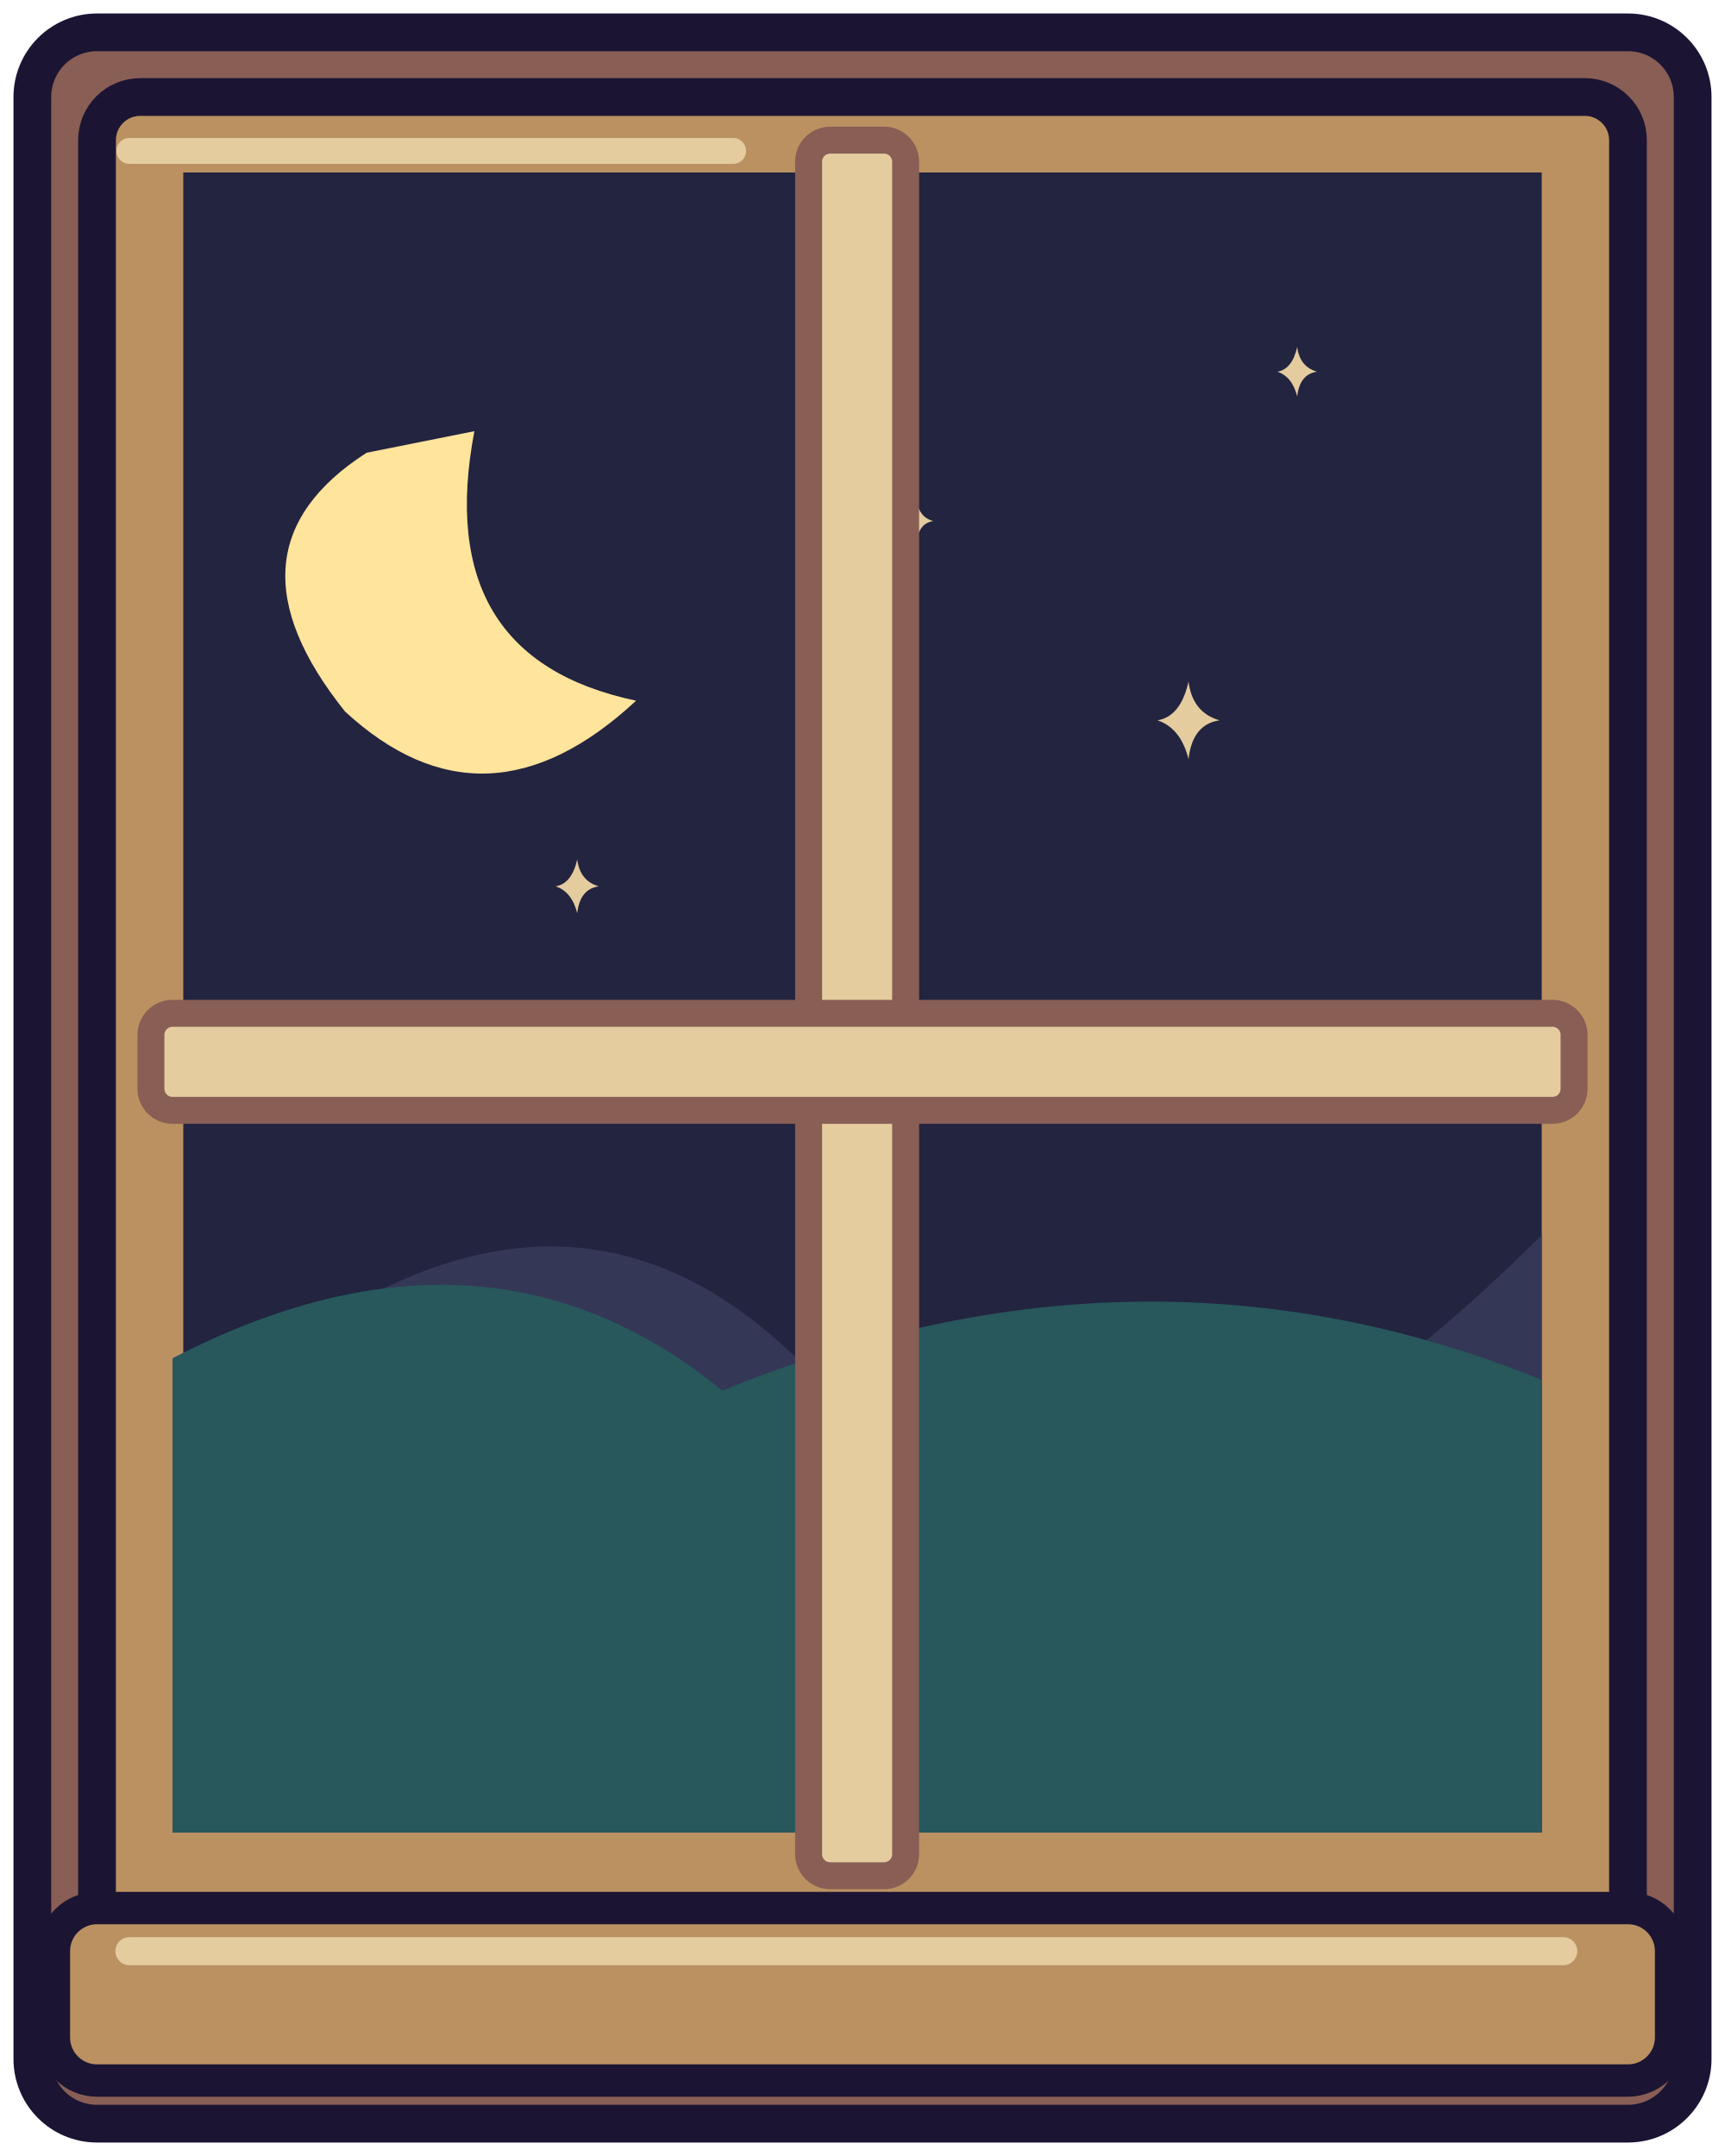
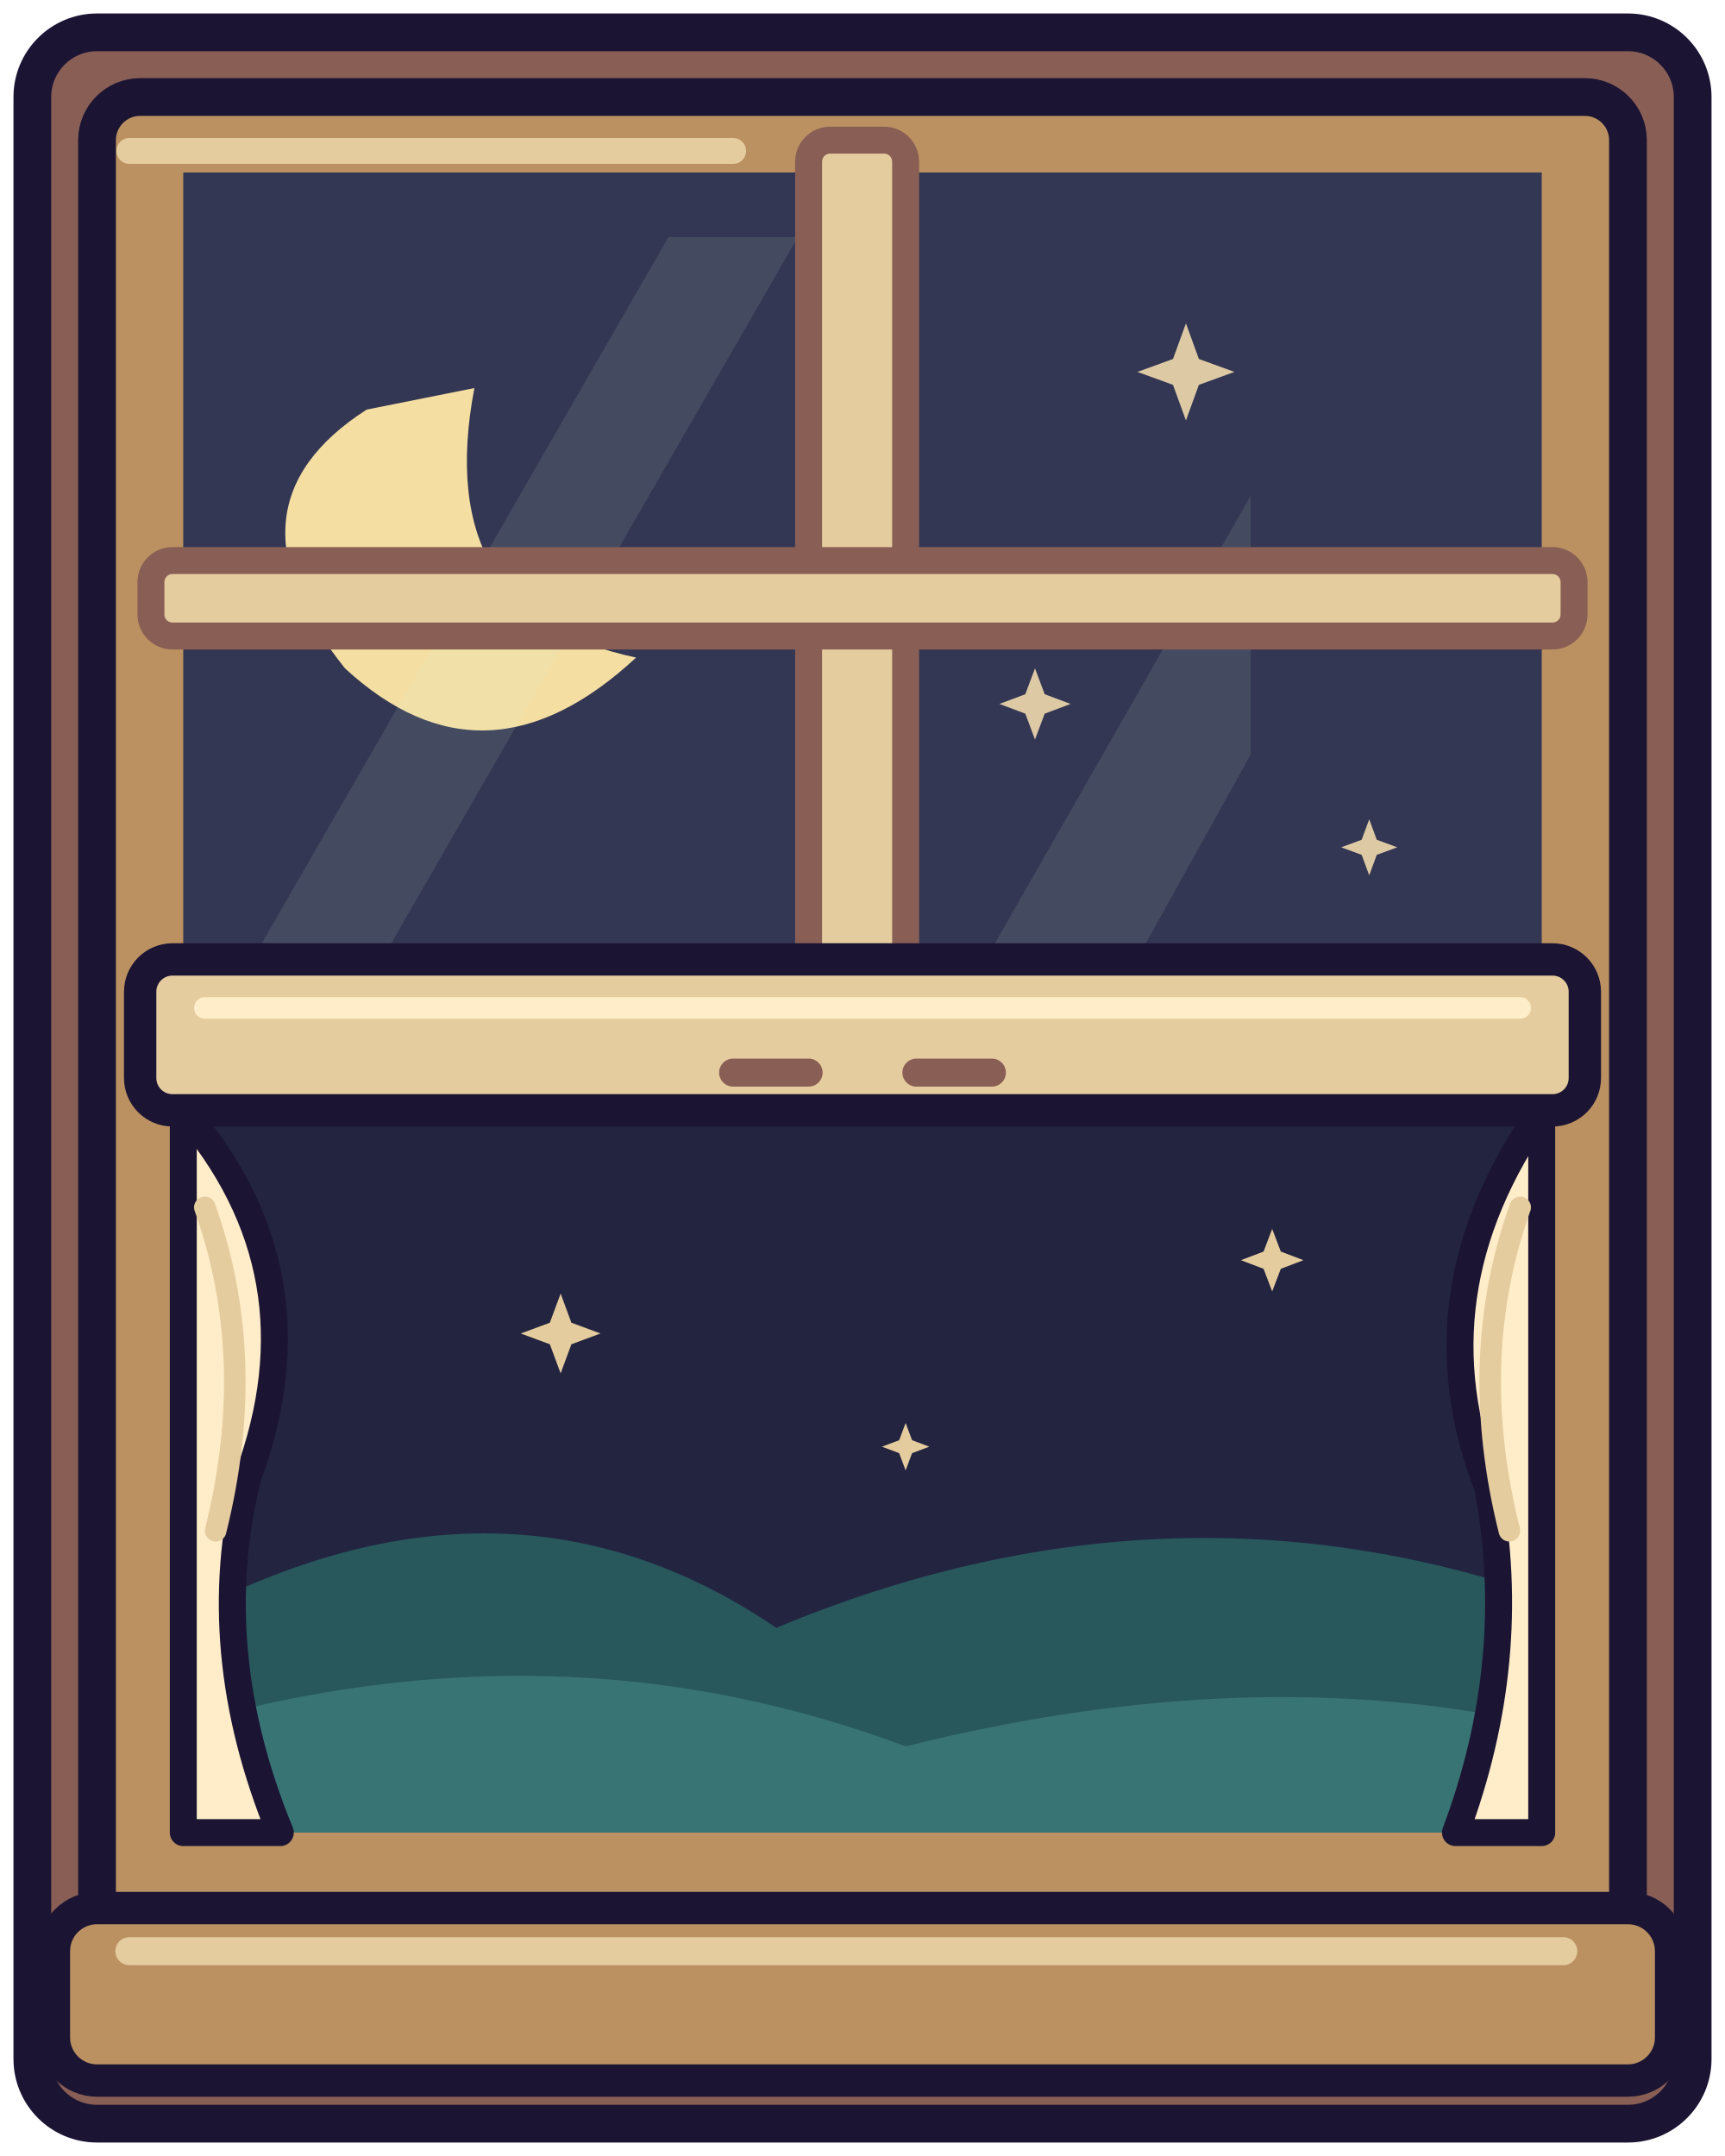
<svg xmlns="http://www.w3.org/2000/svg" width="160" height="200" viewBox="0 0 160 200">
  <g stroke-linecap="round" stroke-linejoin="round">
    <rect x="3" y="3" width="154" height="194" rx="6" fill="#895e55" stroke="#1b1433" stroke-width="3.5" />
    <rect x="9" y="9" width="142" height="174" rx="4" fill="#bb9161" stroke="#1b1433" stroke-width="3.5" />
-     <g transform="translate(17 16)">
-       <rect x="0" y="0" width="126" height="154" rx="0" fill="#222440" />
-       <path d="M0 117.04Q34.02 84.7 59.22 112.42T126 98.56V154H0Z" fill="#343756" />
-       <g transform="translate(20.16 30.8) scale(0.36)">
-         <path d="M0 -10 Q1 -2 8 0 Q1 1 0 10 Q-2 2 -8 0 Q-2 -1 0 -10Z" fill="#e5cc9f" />
-       </g>
-       <g transform="translate(36.54 66.22) scale(0.25)">
-         <path d="M0 -10 Q1 -2 8 0 Q1 1 0 10 Q-2 2 -8 0 Q-2 -1 0 -10Z" fill="#e5cc9f" />
-       </g>
-       <g transform="translate(93.24 50.82) scale(0.36)">
-         <path d="M0 -10 Q1 -2 8 0 Q1 1 0 10 Q-2 2 -8 0 Q-2 -1 0 -10Z" fill="#e5cc9f" />
-       </g>
-       <g transform="translate(103.32 18.48) scale(0.23)">
-         <path d="M0 -10 Q1 -2 8 0 Q1 1 0 10 Q-2 2 -8 0 Q-2 -1 0 -10Z" fill="#e5cc9f" />
-       </g>
-       <g transform="translate(68.04 32.34) scale(0.19)">
-         <path d="M0 -10 Q1 -2 8 0 Q1 1 0 10 Q-2 2 -8 0 Q-2 -1 0 -10Z" fill="#e5cc9f" />
-       </g>
+     <rect x="17" y="16" width="126" height="154" fill="#222440" />
+     <path d="M44 36Q40 57 59 61Q45 74 32 62Q20 47 34 38Z" fill="#ffe49b" />
+     <g fill="#e5cc9f">
+       <path d="M110 30l1.200 3.300 3.300 1.200-3.300 1.200-1.200 3.300-1.200-3.300-3.300-1.200 3.300-1.200Z" />
+       <path d="M96 62l.9 2.400 2.400.9-2.400.9-.9 2.400-.9-2.400-2.400-.9 2.400-.9Z" />
+       <path d="M127 76l.7 1.900 1.900.7-1.900.7-.7 1.900-.7-1.900-1.900-.7 1.900-.7Z" />
+       <path d="M52 120l1 2.700 2.700 1-2.700 1-1 2.700-1-2.700-2.700-1 2.700-1Z" />
+       <path d="M118 114l.8 2.100 2.100.8-2.100.8-.8 2.100-.8-2.100-2.100-.8 2.100-.8Z" />
+       <path d="M84 132l.6 1.600 1.600.6-1.600.6-.6 1.600-.6-1.600-1.600-.6 1.600-.6Z" />
    </g>
-     <path d="M44 40Q40 61 59 65Q45 78 32 66Q20 51 34 42Z" fill="#ffe49b" />
-     <path d="M16 126Q45 111 67 129Q106 113 143 128V170H16Z" fill="#28575c" />
-     <rect x="75" y="13" width="9" height="161" rx="2" fill="#e5cc9f" stroke="#895e55" stroke-width="2.5" />
-     <rect x="14" y="94" width="132" height="9" rx="2" fill="#e5cc9f" stroke="#895e55" stroke-width="2.5" />
+     <path d="M17 150Q47 134 72 151Q108 136 143 148V170H17Z" fill="#28575c" />
+     <path d="M17 160Q52 150 84 162Q116 154 143 160V170H17Z" fill="#468c89" opacity=".55" />
+     <rect x="17" y="16" width="126" height="80" fill="#a7b7ce" opacity=".13" />
+     <path d="M24 88L62 22H74L36 88ZM92 88L116 46V70L106 88Z" fill="#d8ffdf" opacity=".1" />
+     <rect x="75" y="13" width="9" height="84" rx="2" fill="#e5cc9f" stroke="#895e55" stroke-width="2.500" />
+     <rect x="14" y="52" width="132" height="7" rx="2" fill="#e5cc9f" stroke="#895e55" stroke-width="2.500" />
+     <rect x="13" y="89" width="134" height="14" rx="3" fill="#e5cc9f" stroke="#1b1433" stroke-width="3" />
+     <path d="M19 93.500H141" fill="none" stroke="#ffedc9" stroke-width="2" />
+     <path d="M68 99.500h7m10 0h7" fill="none" stroke="#895e55" stroke-width="2.600" />
+     <path d="M17 103Q30 118 23 137Q19 153 26 170H17Z" fill="#ffedc9" stroke="#1b1433" stroke-width="2.500" />
+     <path d="M143 103Q131 120 138 138Q141 154 135 170H143Z" fill="#ffedc9" stroke="#1b1433" stroke-width="2.500" />
+     <path d="M19 112Q24 126 20 142M141 112Q136 126 140 142" fill="none" stroke="#e5cc9f" stroke-width="2" />
    <rect x="5" y="177" width="150" height="16" rx="4" fill="#bb9161" stroke="#1b1433" stroke-width="3" />
-     <path d="M12 181H145" fill="none" stroke="#e5cc9f" stroke-width="2.6" />
-     <path d="M12 14H68" fill="none" stroke="#e5cc9f" stroke-width="2.4" />
+     <path d="M12 181H145" fill="none" stroke="#e5cc9f" stroke-width="2.600" />
+     <path d="M12 14H68" fill="none" stroke="#e5cc9f" stroke-width="2.400" />
  </g>
</svg>
